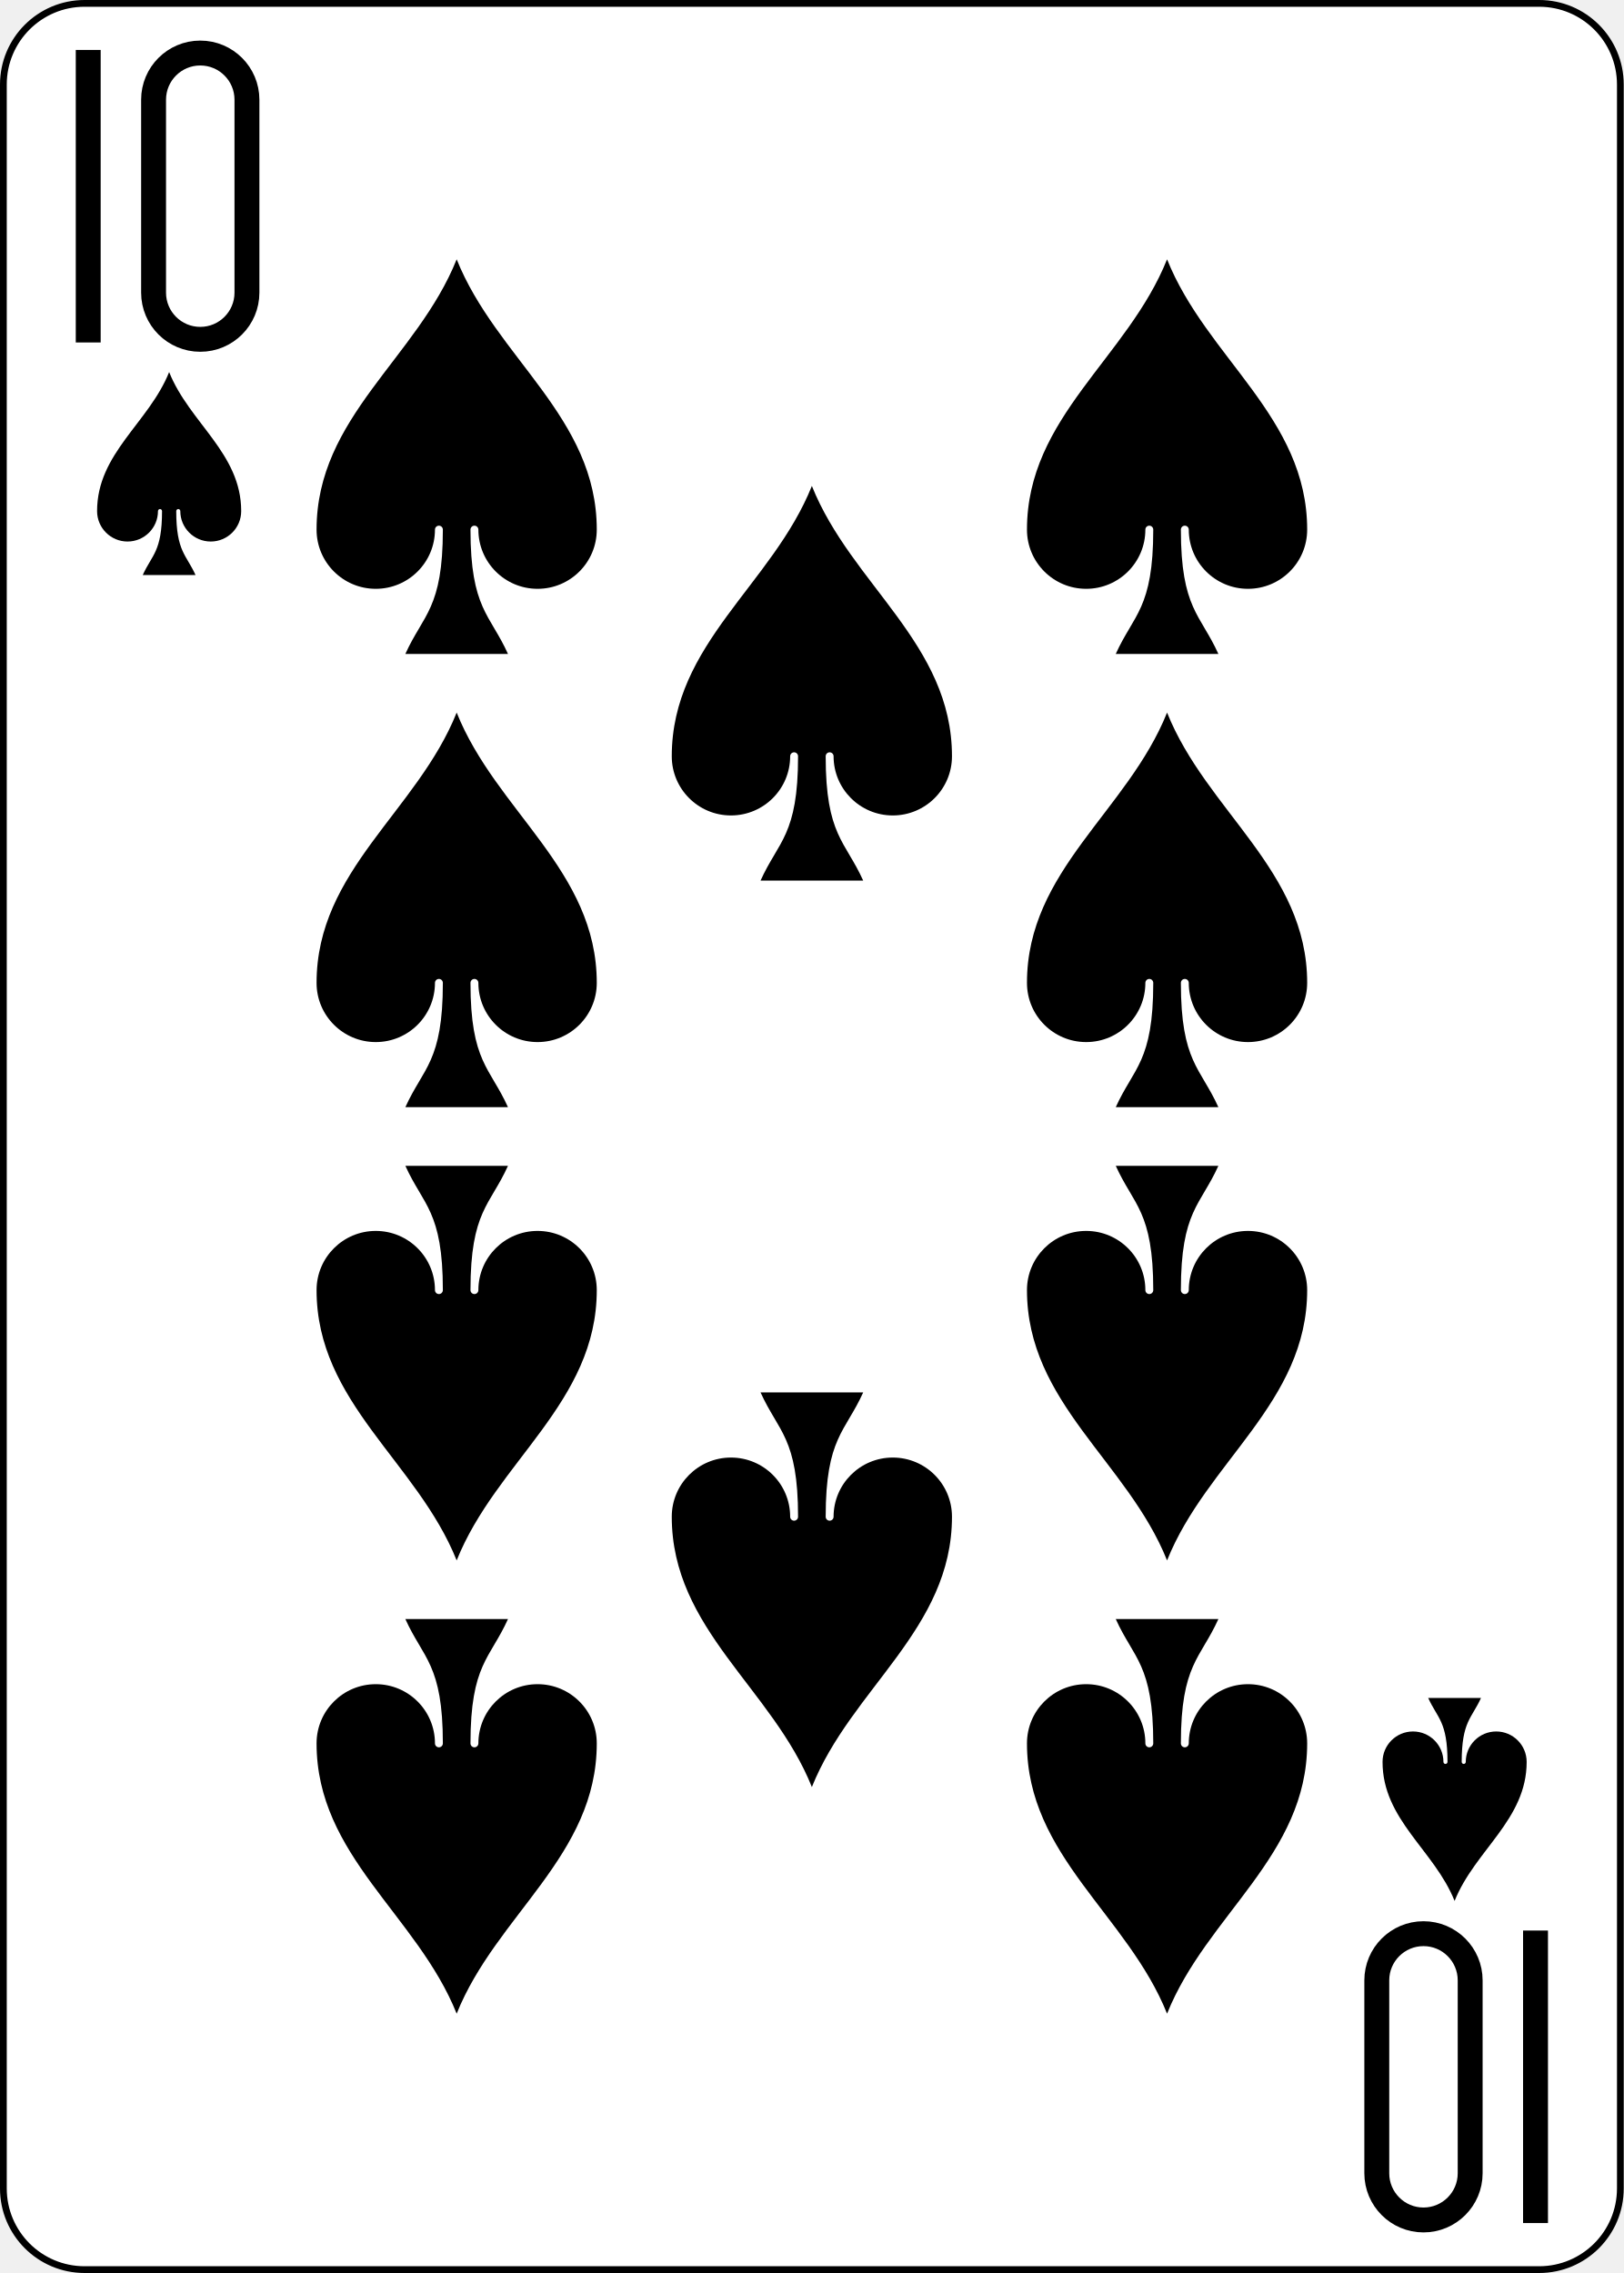
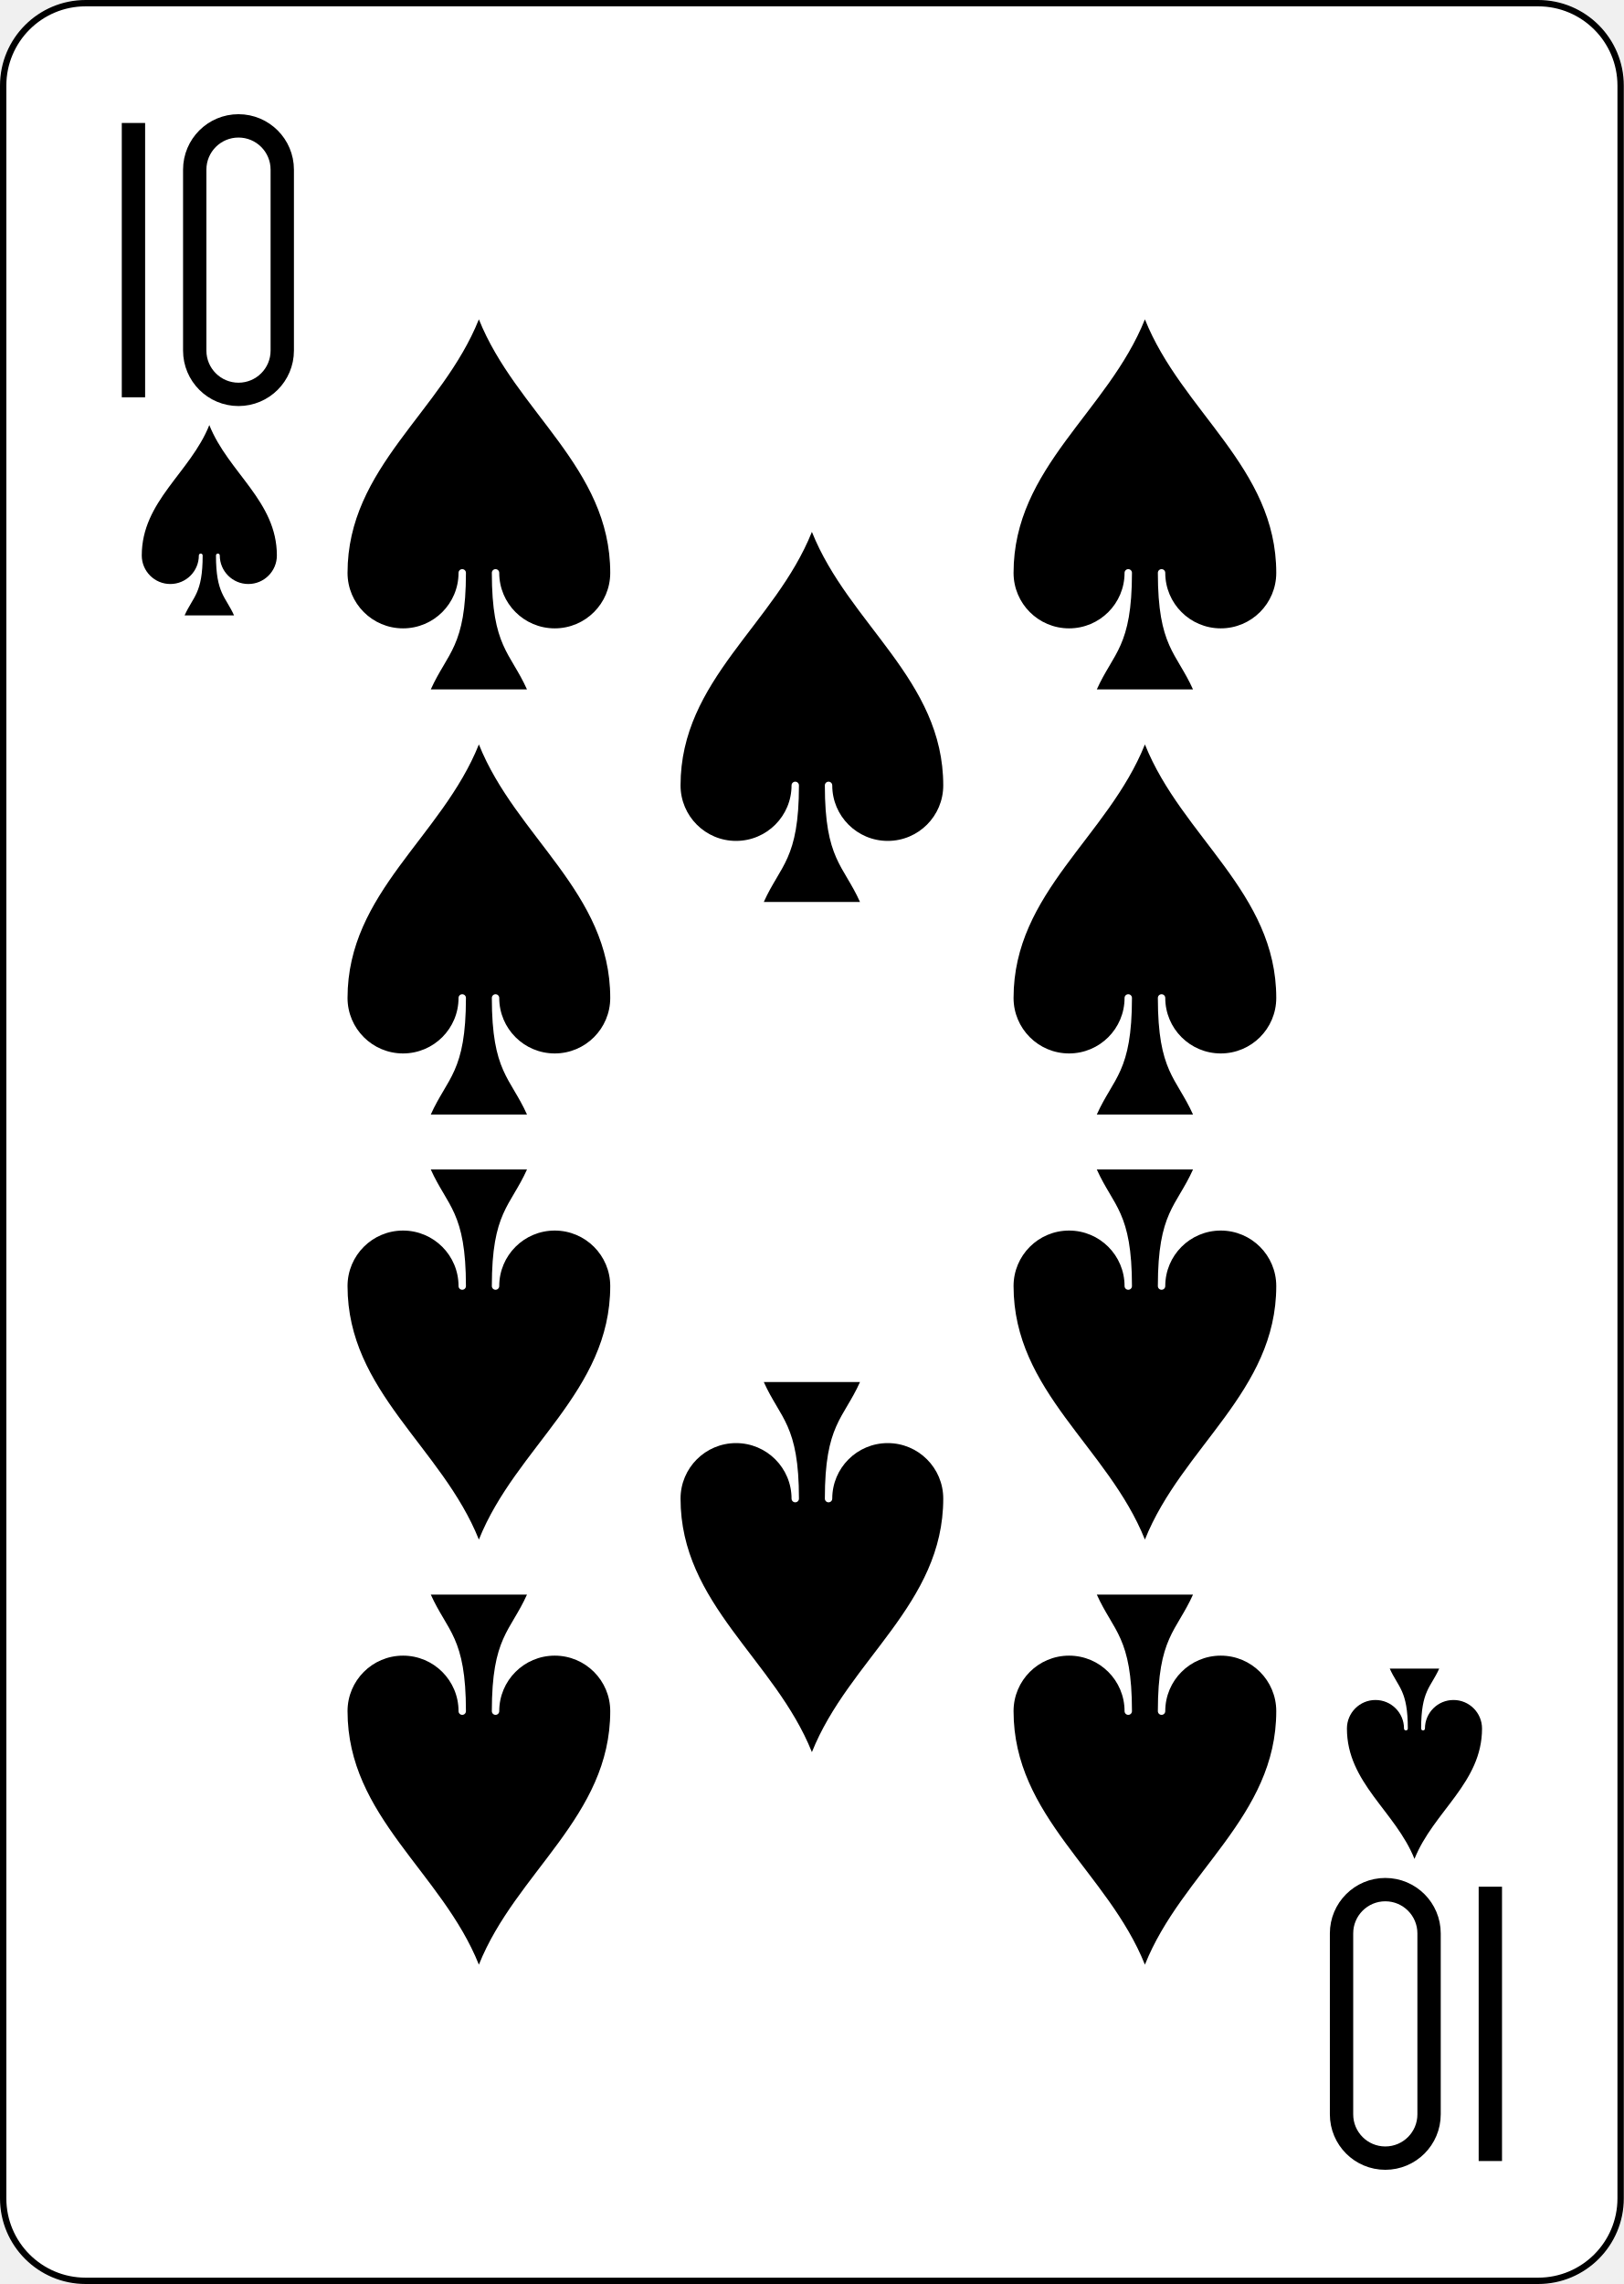
- <svg xmlns="http://www.w3.org/2000/svg" xmlns:xlink="http://www.w3.org/1999/xlink" height="336" preserveAspectRatio="none" viewBox="-120 -168 240 336" width="240">
+ <svg xmlns="http://www.w3.org/2000/svg" xmlns:xlink="http://www.w3.org/1999/xlink" height="360" preserveAspectRatio="none" viewBox="-128 -180 256 360" width="256">
  <defs>
    <symbol id="S-10_svg__b" viewBox="-600 -600 1200 1200" preserveAspectRatio="xMinYMid">
      <path d="M0-500c100 250 355 400 355 685a150 150 0 0 1-300 0 10 10 0 0 0-20 0c0 200 50 215 95 315h-260c45-100 95-115 95-315a10 10 0 0 0-20 0 150 150 0 0 1-300 0c0-285 255-435 355-685Z" />
    </symbol>
    <symbol id="S-10_svg__a" viewBox="-500 -500 1000 1000" preserveAspectRatio="xMinYMid">
      <path d="M-260 430v-860M-50 0v-310a150 150 0 0 1 300 0v620a150 150 0 0 1-300 0Z" stroke="#000" stroke-width="80" stroke-linecap="square" stroke-miterlimit="1.5" fill="none" />
    </symbol>
  </defs>
-   <rect width="239" height="335" x="-119.5" y="-167.5" rx="12" ry="12" fill="#fff" stroke="#000" />
+   <rect width="255" height="359" x="-127.5" y="-179.5" rx="13" ry="13" fill="#fff" stroke="#000" />
  <use xlink:href="#S-10_svg__a" height="46" width="46" x="-118" y="-162" />
  <use xlink:href="#S-10_svg__b" height="36" width="36" x="-113" y="-116" />
  <use xlink:href="#S-10_svg__b" height="70" width="70" x="-87.501" y="-135.501" />
  <use xlink:href="#S-10_svg__b" height="70" width="70" x="17.501" y="-135.501" />
  <use xlink:href="#S-10_svg__b" height="70" width="70" x="-87.501" y="-68.5" />
  <use xlink:href="#S-10_svg__b" height="70" width="70" x="17.501" y="-68.5" />
  <use xlink:href="#S-10_svg__b" height="70" width="70" x="-35" y="-102" />
  <g transform="rotate(180)">
    <use xlink:href="#S-10_svg__a" height="46" width="46" x="-118" y="-162" />
    <use xlink:href="#S-10_svg__b" height="36" width="36" x="-113" y="-116" />
    <use xlink:href="#S-10_svg__b" height="70" width="70" x="-87.501" y="-135.501" />
    <use xlink:href="#S-10_svg__b" height="70" width="70" x="17.501" y="-135.501" />
    <use xlink:href="#S-10_svg__b" height="70" width="70" x="-87.501" y="-68.5" />
    <use xlink:href="#S-10_svg__b" height="70" width="70" x="17.501" y="-68.5" />
    <use xlink:href="#S-10_svg__b" height="70" width="70" x="-35" y="-102" />
  </g>
</svg>
